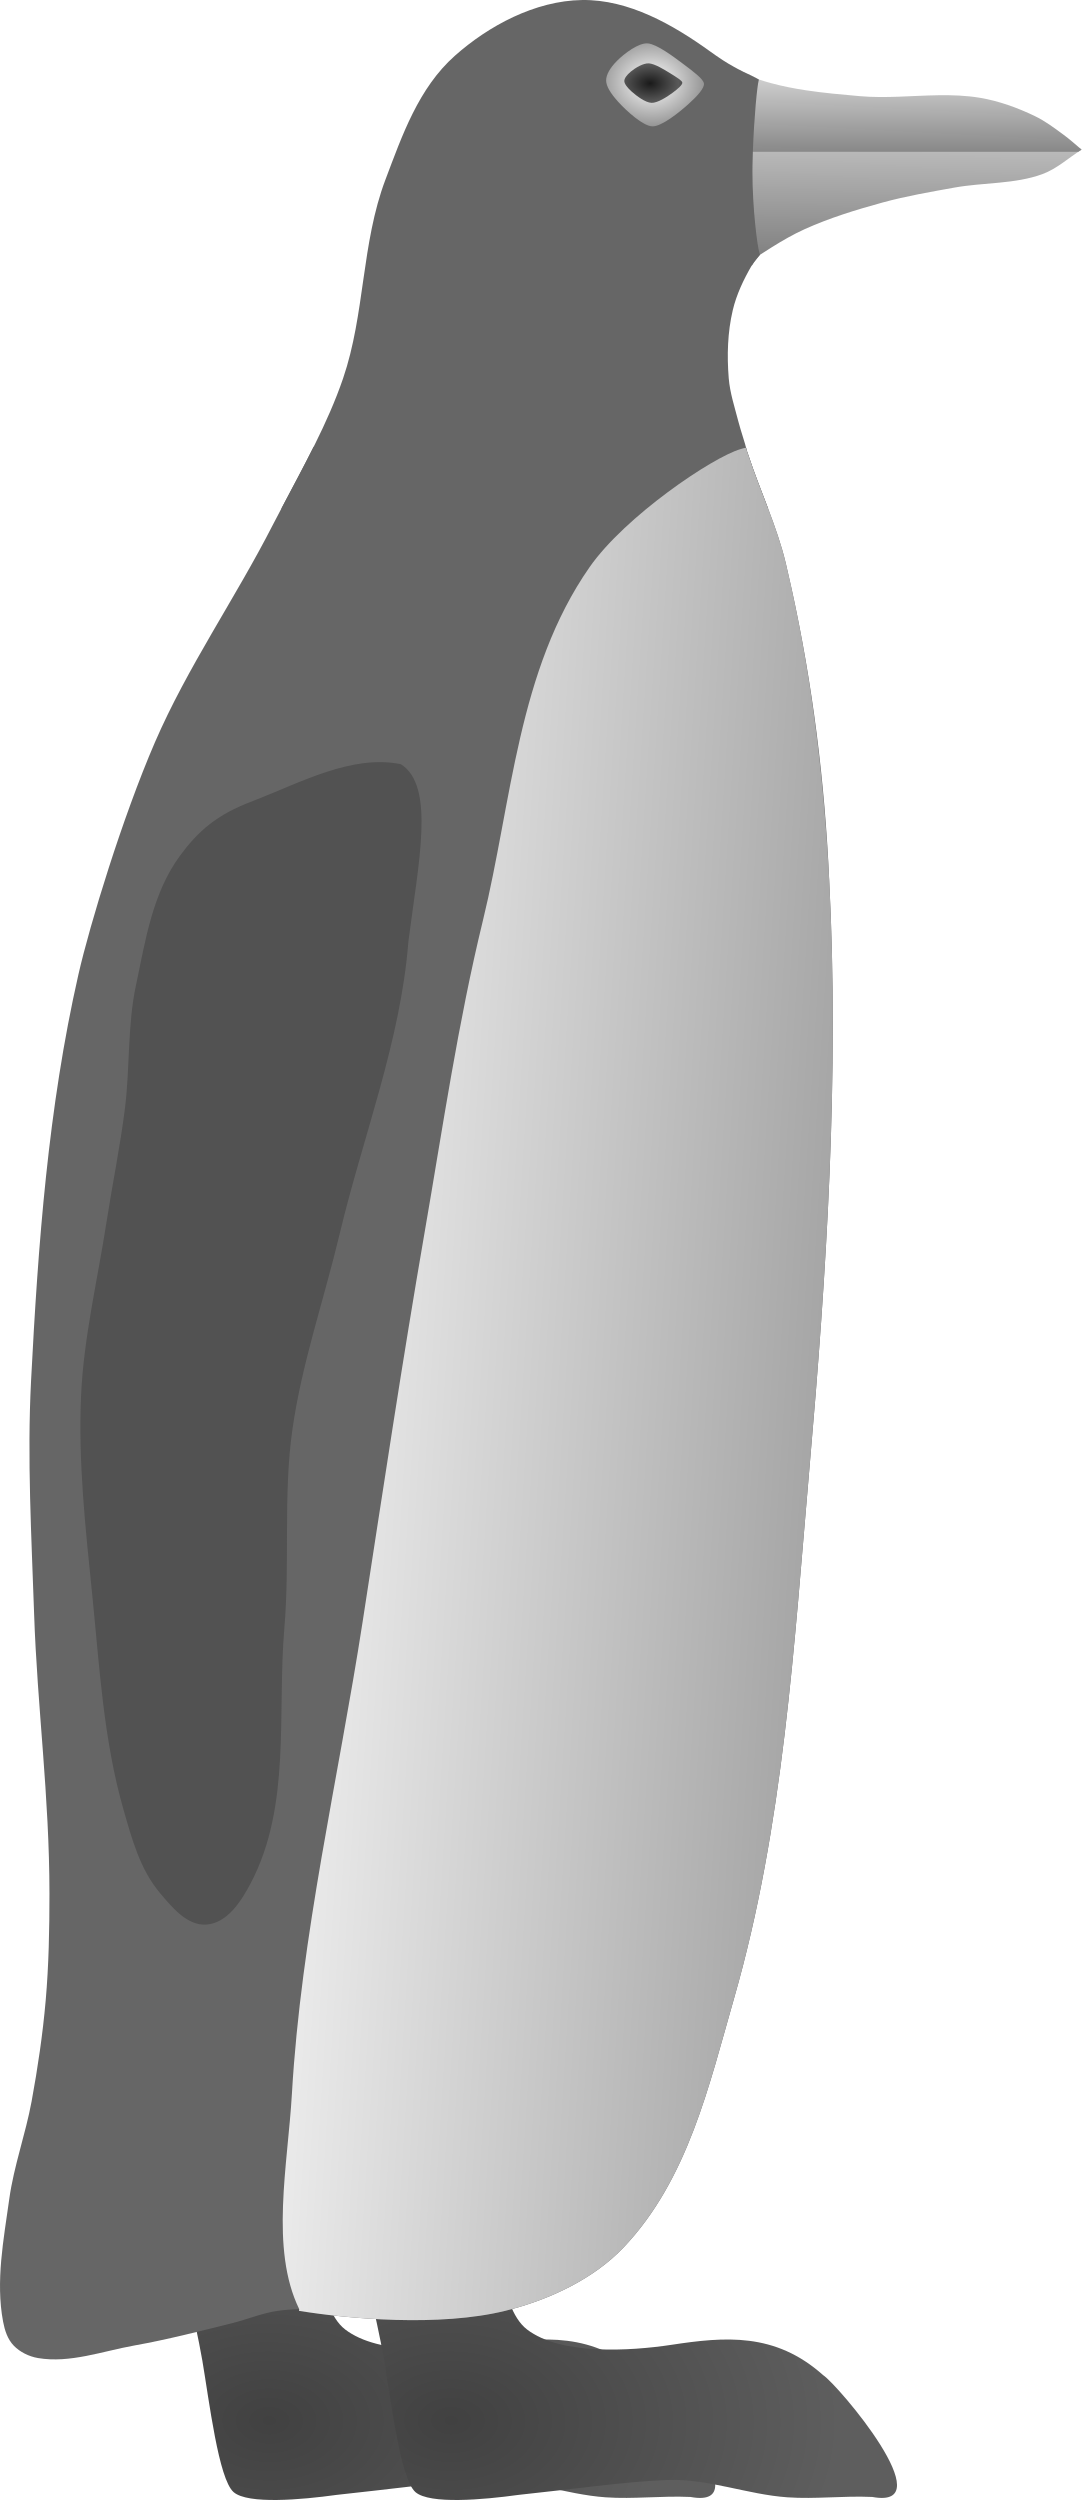
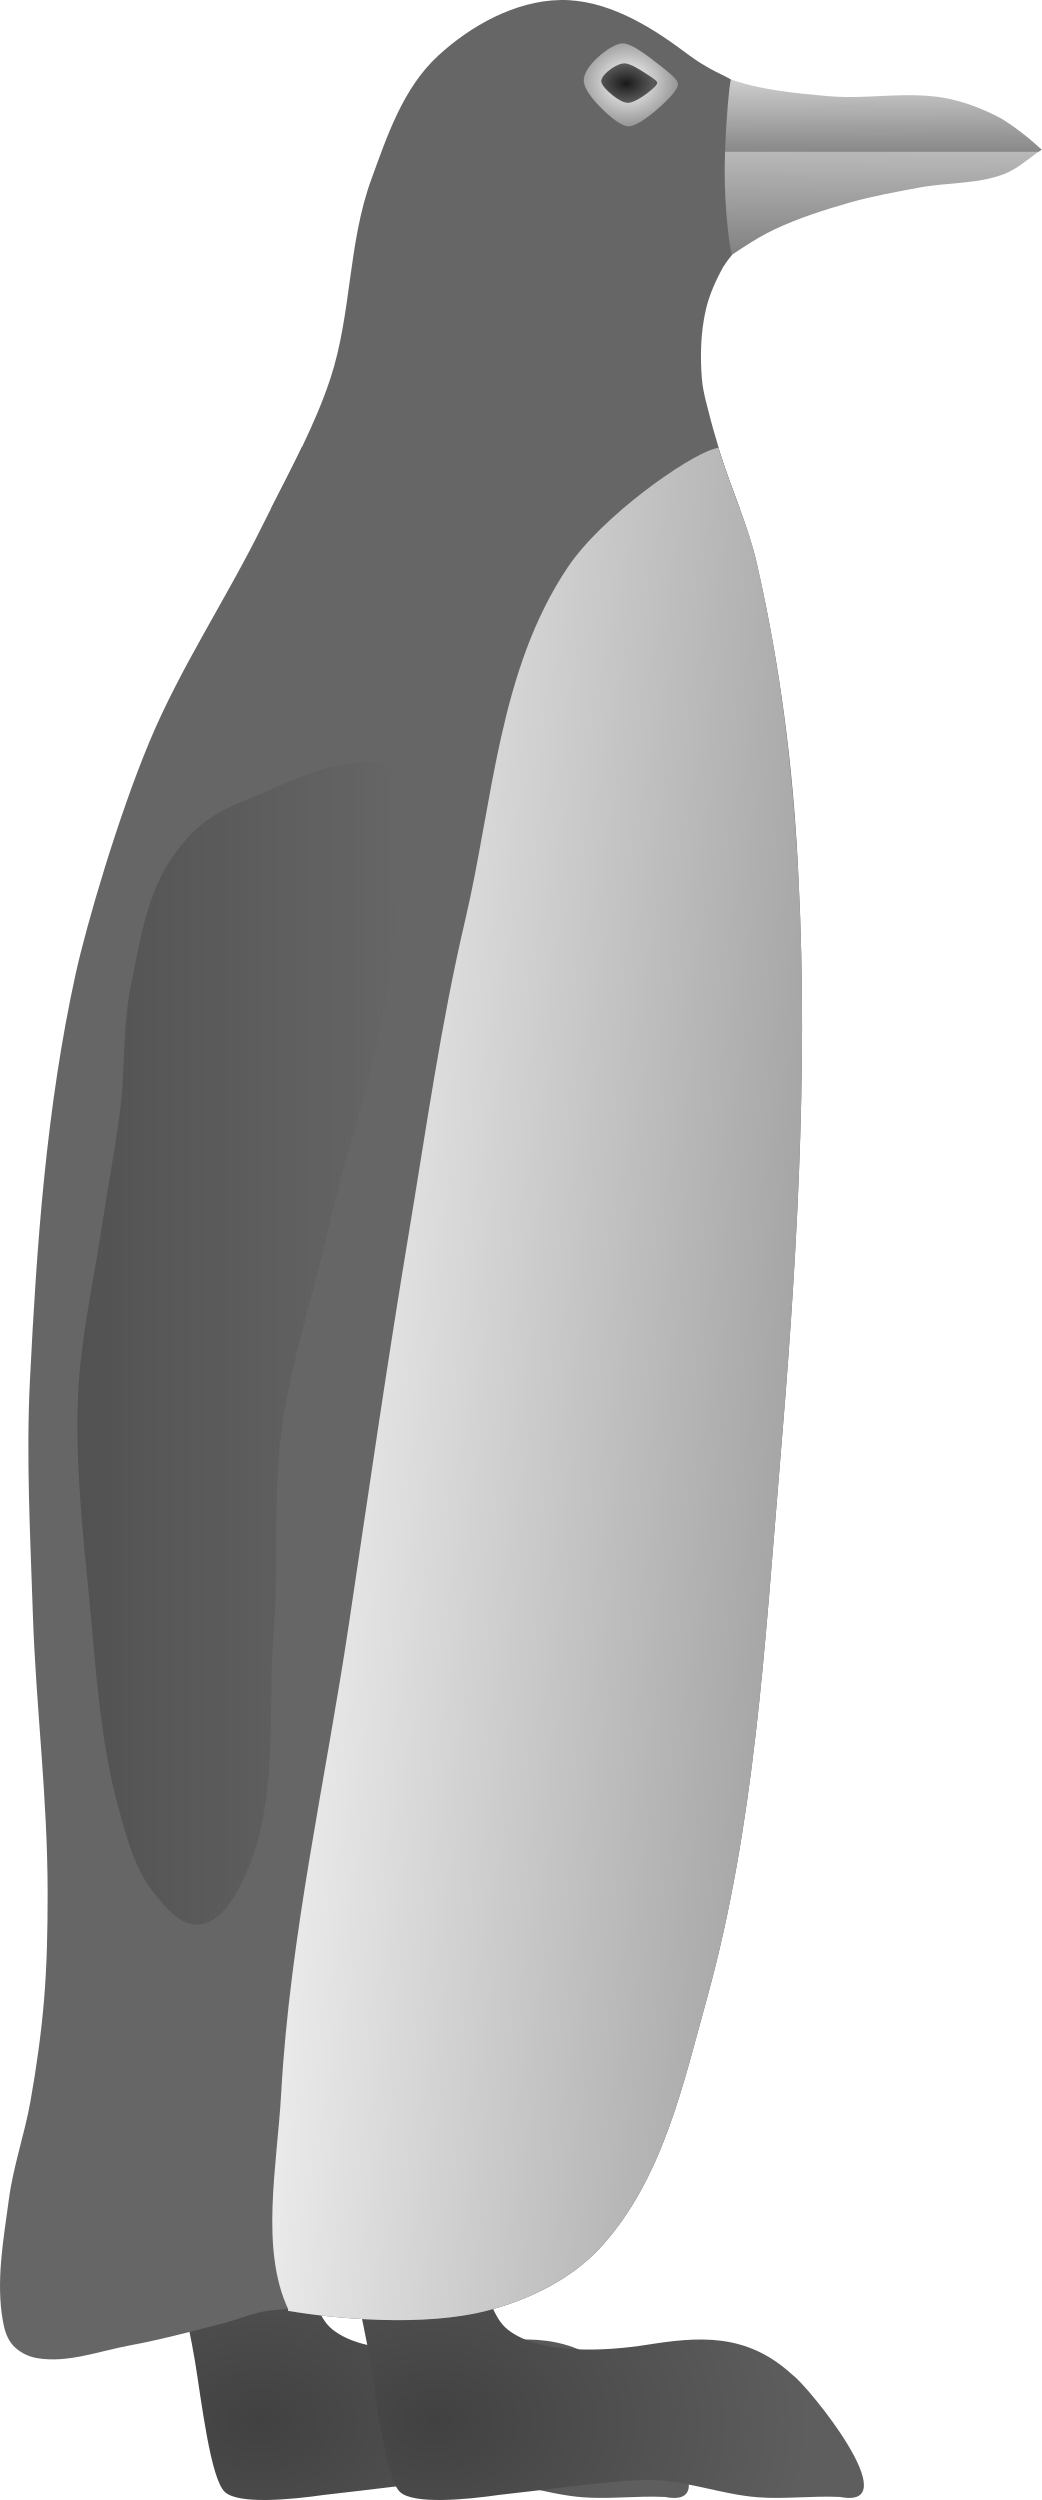
- <svg xmlns="http://www.w3.org/2000/svg" xmlns:xlink="http://www.w3.org/1999/xlink" version="1.2" viewBox="0 0 1200.012 2773.755" width="1200.012" height="2773.755" id="svg33">
+ <svg xmlns="http://www.w3.org/2000/svg" xmlns:xlink="http://www.w3.org/1999/xlink" version="1.2" viewBox="0 0 1889.783 4535.444" width="1889.783" height="4535.444" id="svg33">
  <defs id="defs11">
+     <linearGradient id="linearGradient1104">
+       <stop style="stop-color:#525252;stop-opacity:1;" offset="0" id="stop1100" />
+       <stop style="stop-color:#525252;stop-opacity:0;" offset="1" id="stop1102" />
+     </linearGradient>
    <radialGradient r="28.391" fy="414.263" fx="957.882" cy="414.263" cx="957.882" gradientTransform="matrix(2.455539,0.01583465,-0.005867,1.688055,-2252.757,-411.2994)" gradientUnits="userSpaceOnUse" id="radialGradient1100" xlink:href="#linearGradient1195" />
    <linearGradient id="linearGradient1195">
      <stop style="stop-color:#414141;stop-opacity:1;" offset="0" id="stop1191" />
      <stop style="stop-color:#5e5e5e;stop-opacity:1" offset="1" id="stop1193" />
    </linearGradient>
    <linearGradient y2="74.009" x2="500.797" y1="126.852" x1="500.491" gradientTransform="matrix(0.2925267,0,0,0.2666191,2000.733,161.5768)" gradientUnits="userSpaceOnUse" id="linearGradient1618" xlink:href="#linearGradient1411" />
    <linearGradient id="linearGradient1411">
      <stop style="stop-color:#737373;stop-opacity:1" offset="0" id="stop1407" />
      <stop style="stop-color:#bfbfbf;stop-opacity:1" offset="1" id="stop1409" />
    </linearGradient>
    <linearGradient y2="80.053" x2="505.154" y1="50.551" x1="505.07" gradientTransform="matrix(0.5628786,0,0,0.4828743,27.9578,-142.5808)" gradientUnits="userSpaceOnUse" id="linearGradient1616" xlink:href="#linearGradient1403" />
    <linearGradient id="linearGradient1403">
      <stop style="stop-color:#cccccc;stop-opacity:1" offset="0" id="stop1399" />
      <stop style="stop-color:#808080;stop-opacity:1" offset="1" id="stop1401" />
    </linearGradient>
    <radialGradient xlink:href="#linearGradient1195" id="radialGradient1620" gradientUnits="userSpaceOnUse" gradientTransform="matrix(2.455076,0.01583455,-0.00586588,1.68805,-2219.8,-411.2972)" cx="957.882" cy="414.263" fx="957.882" fy="414.263" r="28.391" />
    <filter style="color-interpolation-filters:sRGB" id="filter975-3-5-5-8-3-3" x="-1.3025163e-05" width="1" y="-8.9519112e-06" height="1">
      <feGaussianBlur stdDeviation="0.001" id="feGaussianBlur977-6-7-8-6-0-2" />
    </filter>
    <linearGradient y2="267.964" x2="2781.636" y1="253.283" x1="2528.007" gradientUnits="userSpaceOnUse" id="linearGradient1614" xlink:href="#linearGradient1211" />
    <linearGradient id="linearGradient1211">
      <stop style="stop-color:#fafafa;stop-opacity:1" offset="0" id="stop1207" />
      <stop style="stop-color:#8c8c8c;stop-opacity:1" offset="1" id="stop1209" />
    </linearGradient>
    <filter height="1" y="-3.1933694e-06" width="1" x="-1.194304e-05" id="filter975-3-5-5" style="color-interpolation-filters:sRGB">
      <feGaussianBlur id="feGaussianBlur977-6-7-8" stdDeviation="0.001" />
    </filter>
    <radialGradient r="4.934" fy="148.413" fx="431.379" cy="148.413" cx="431.379" gradientTransform="matrix(0.9360363,0,0,0.9372107,1335.049,-6.049578)" gradientUnits="userSpaceOnUse" id="radialGradient1610" xlink:href="#linearGradient1358" />
    <linearGradient id="linearGradient1358">
      <stop style="stop-color:#ffffff;stop-opacity:1" offset="0" id="stop1354" />
      <stop style="stop-color:#949494;stop-opacity:1" offset="1" id="stop1356" />
    </linearGradient>
    <radialGradient spreadMethod="reflect" r="2.615" fy="150.466" fx="431.219" cy="150.466" cx="431.219" gradientTransform="matrix(0.9360363,0,0,0.7405205,1335.049,21.75035)" gradientUnits="userSpaceOnUse" id="radialGradient1612" xlink:href="#linearGradient1312" />
    <linearGradient id="linearGradient1312">
      <stop style="stop-color:#1a1a1a;stop-opacity:1" offset="0" id="stop1308" />
      <stop style="stop-color:#595959;stop-opacity:1" offset="1" id="stop1310" />
    </linearGradient>
+     <linearGradient xlink:href="#linearGradient1104" id="linearGradient1106" x1="63.127" y1="110.257" x2="124.127" y2="110.257" gradientUnits="userSpaceOnUse" />
  </defs>
  <style id="style13" />
-   <path d="m 119.015,158.541 c 1.148,11.186 1.783,22.542 4.955,33.402 1.312,4.491 2.618,9.251 5.76,12.923 1.864,2.178 4.31,5.128 7.343,4.909 3.337,-0.24 5.585,-3.758 7.035,-6.49 6.382,-12.019 4.148,-26.425 5.304,-39.72 0.889,-10.224 -0.19,-20.573 1.249,-30.745 1.467,-10.366 5.024,-20.401 7.494,-30.61 3.671,-15.178 9.656,-30.037 10.886,-45.558 1.582,-12.28 4.297,-24.25 -1.187,-27.659 -7.723,-1.562 -15.897,2.869 -23.377,5.717 -5.849,2.135 -8.762,4.773 -11.547,8.487 -4.384,5.847 -5.511,13.294 -7.009,20.231 -1.363,6.314 -0.933,12.845 -1.75,19.236 -0.755,5.912 -1.987,11.767 -2.911,17.66 -1.413,9.012 -3.615,17.967 -4.028,27.062 -0.472,10.39 0.719,20.8 1.782,31.154 z" style="display:inline;mix-blend-mode:normal;fill:#525252;fill-opacity:1;stroke:none;stroke-width:1.536;stroke-linecap:butt;stroke-linejoin:miter;stroke-miterlimit:4;stroke-dasharray:none;stroke-opacity:1;image-rendering:optimizeQuality" id="Flipper_Back" transform="matrix(6.205284,0,0,6.195788,-302.5273,807.3555)" />
-   <path style="display:inline;mix-blend-mode:normal;fill:url(#radialGradient1100);fill-opacity:1;stroke:none;stroke-width:4.104;stroke-linecap:butt;stroke-linejoin:miter;stroke-miterlimit:4;stroke-dasharray:none;stroke-opacity:1;image-rendering:optimizeQuality" d="m 84.92,292.346 c 1.24,7.271 2.914,21.29 5.605,23.622 2.558,2.219 12.136,1.362 18.377,0.499 9.294,-0.969 19.316,-2.406 26.683,-2.675 7.265,-0.265 14.266,2.601 21.465,3.105 5.047,0.353 9.914,-0.303 15.171,-0.064 12.836,2.377 -6.123,-20.077 -8.812,-21.827 -8.597,-7.693 -17.594,-6.86 -27.101,-5.418 -7.387,1.121 -19.816,1.892 -25.829,-2.742 -2.769,-2.134 -3.833,-6.682 -4.867,-10.781 -3.707,-14.702 6.335,-34.033 2.326,-46.525 -3.494,-9.282 -7.844,-8.394 -13.521,-7.457 -8.386,1.384 -13.049,5.052 -15.991,11.408 -4.107,8.874 0,20.147 1.02,30.111 1.08,9.728 4.137,20.911 5.473,28.745 z" id="Foot_Back" transform="matrix(6.205284,0,0,6.195788,-302.5273,807.3555)" />
-   <path id="Beak_Lower" style="display:inline;mix-blend-mode:normal;fill:url(#linearGradient1618);fill-opacity:1;stroke:none;stroke-width:0.987;stroke-linecap:butt;stroke-linejoin:miter;stroke-miterlimit:4;stroke-dasharray:none;stroke-opacity:1;image-rendering:optimizeQuality" d="m 2125.003,182.083 c -0.317,2.099 0.436,5.086 1.81,7.268 1.501,2.383 3.742,4.244 6.136,4.335 0.168,-0.326 0.519,-0.784 0.642,-0.948 0.041,-0.053 0.067,-0.091 0.089,-0.119 0,-0.002 0.01,-0.007 0.014,-0.01 0.334,-0.241 0.677,-0.488 1.028,-0.732 0.921,-0.642 1.898,-1.273 2.904,-1.779 2.207,-1.11 4.562,-1.919 6.924,-2.639 2.077,-0.633 4.217,-1.041 6.346,-1.469 2.593,-0.521 5.372,-0.334 7.822,-1.336 1.301,-0.532 2.353,-1.642 3.473,-2.416 l -0.16,-0.154 h -28.93 -0.059 v -5.3e-4 -5.4e-4 l -8.025,6e-5 z" transform="matrix(12.50678,0,0,11.2212,-25842.024,-1878.873)" />
-   <path id="Beak_Upper" style="display:inline;opacity:1;mix-blend-mode:normal;fill:url(#linearGradient1616);fill-opacity:1;stroke:none;stroke-width:1.843;stroke-linecap:butt;stroke-linejoin:miter;stroke-miterlimit:4;stroke-dasharray:none;stroke-opacity:1;image-rendering:optimizeQuality" d="m 267.188,-105.435 h 0.026 l 16.176,-9.6e-4 v 0 h 0.083 l 58.06,9.4e-4 0.6,-0.396 c -1.07,-0.916 -2.117,-1.853 -3.258,-2.693 -1.629,-1.198 -3.259,-2.433 -5.115,-3.324 -3.067,-1.473 -6.362,-2.685 -9.78,-3.261 -2.468,-0.416 -4.97,-0.5 -7.486,-0.461 -4.681,0.073 -9.41,0.573 -14.058,0.161 -3.171,-0.281 -6.371,-0.561 -9.524,-1.037 -2.145,-0.323 -4.267,-0.736 -6.343,-1.302 -0.687,-0.187 -1.37,-0.391 -2.046,-0.614 -0.02,-0.005 -0.034,-0.009 -0.05,-0.015 -0.149,-0.042 -0.264,-0.145 -0.39,-0.213 -1.267,-0.682 -2.154,-1.002 -3.188,-1.569 -3.423,0.675 -9.95,5.096 -13.713,14.723 z" transform="matrix(6.205284,0,0,6.195788,-923.0557,821.7038)" />
-   <path id="Foot_Front" d="m 117.436,292.346 c 1.23,7.271 2.915,21.29 5.604,23.622 2.559,2.219 12.134,1.362 18.374,0.499 9.292,-0.969 19.313,-2.406 26.678,-2.675 7.265,-0.265 14.265,2.601 21.462,3.105 5.047,0.353 9.913,-0.303 15.168,-0.065 12.835,2.377 -6.123,-20.077 -8.81,-21.827 -8.597,-7.693 -17.59,-6.86 -27.094,-5.418 -7.386,1.121 -19.814,1.892 -25.824,-2.742 -2.769,-2.134 -3.834,-6.682 -4.867,-10.781 -3.705,-14.702 6.334,-34.033 2.327,-46.525 -3.495,-9.282 -7.844,-8.394 -13.518,-7.457 -8.383,1.384 -13.047,5.052 -15.988,11.408 -4.106,8.874 -0.088,20.147 1.018,30.111 1.082,9.728 4.135,20.911 5.472,28.745 z" style="display:inline;mix-blend-mode:normal;fill:url(#radialGradient1620);fill-opacity:1;stroke:none;stroke-width:4.103;stroke-linecap:butt;stroke-linejoin:miter;stroke-miterlimit:4;stroke-dasharray:none;stroke-opacity:1;image-rendering:optimizeQuality" transform="matrix(6.205284,0,0,6.195788,-302.5273,807.3555)" />
-   <path id="Head_Base" style="display:inline;mix-blend-mode:normal;fill:#666666;fill-opacity:1;stroke:none;stroke-width:3.551;stroke-linecap:butt;stroke-linejoin:miter;stroke-miterlimit:4;stroke-dasharray:none;stroke-opacity:1;filter:url(#filter975-3-5-5-8-3-3);image-rendering:optimizeQuality" d="m 1153.939,17.828 c -15.899,0.265 -31.584,9.662 -42.928,20.805 -12.338,12.119 -17.858,29.915 -23.459,46.277 -8.174,23.88 -6.878,50.237 -14.332,74.352 -5.208,16.846 -13.252,32.661 -20.83,48.613 0,0 54.796,49.133 82.193,49.133 27.398,0 82.193,-49.133 82.193,-49.133 -2.3,-6.72 -4.737,-13.428 -6.746,-20.209 -0.289,-0.914 -0.534,-1.622 -0.679,-2.43 -0.105,-0.905 -1.846,-6.581 -2.619,-9.908 -1.247,-5.365 -2.858,-10.706 -3.256,-16.199 -0.612,-8.459 -0.399,-17.112 1.371,-25.406 1.244,-5.833 3.64,-11.424 6.412,-16.705 0.757,-1.443 2.731,-3.971 2.762,-4.037 0,0 -0.041,-0.164 -0.117,-0.412 -0.761,-2.49 -2.418,-16.821 -2.418,-30.373 0,-0.798 0.01,-1.593 0.018,-2.383 0.027,-1.745 0.068,-3.507 0.123,-5.258 0.398,-12.677 1.458,-24.836 2.004,-26.799 0.035,-0.147 0.048,-0.163 0.023,-0.205 -0.251,-0.156 -0.494,-0.304 -0.731,-0.445 -2.375,-1.424 -4.039,-2.092 -5.979,-3.275 -2.71,-1.653 -4.261,-2.539 -7.891,-5.336 -0.579,-0.446 -1.19,-0.926 -1.842,-1.445 -12.512,-9.974 -27.493,-19.484 -43.273,-19.221 z" transform="matrix(3.285077,0,0,2.968944,-3144.996,-52.90853)" />
-   <g id="Eye" style="display:inline" transform="matrix(6.205284,0,0,6.195788,318.0009,807.3555)">
+   <path d="m 119.015,158.541 c 1.148,11.186 1.783,22.542 4.955,33.402 1.312,4.491 2.618,9.251 5.76,12.923 1.864,2.178 4.31,5.128 7.343,4.909 3.337,-0.24 5.585,-3.758 7.035,-6.49 6.382,-12.019 4.148,-26.425 5.304,-39.72 0.889,-10.224 -0.19,-20.573 1.249,-30.745 1.467,-10.366 5.024,-20.401 7.494,-30.61 3.671,-15.178 9.656,-30.037 10.886,-45.558 1.582,-12.28 4.297,-24.25 -1.187,-27.659 -7.723,-1.562 -15.897,2.869 -23.377,5.717 -5.849,2.135 -8.762,4.773 -11.547,8.487 -4.384,5.847 -5.511,13.294 -7.009,20.231 -1.363,6.314 -0.933,12.845 -1.75,19.236 -0.755,5.912 -1.987,11.767 -2.911,17.66 -1.413,9.012 -3.615,17.967 -4.028,27.062 -0.472,10.39 0.719,20.8 1.782,31.154 z" style="display:inline;mix-blend-mode:normal;fill:#525252;fill-opacity:1;stroke:none;stroke-width:1.536;stroke-linecap:butt;stroke-linejoin:miter;stroke-miterlimit:4;stroke-dasharray:none;stroke-opacity:1;image-rendering:optimizeQuality" id="Flipper_Back" transform="matrix(9.772092,0,0,10.1309,-476.4204,1320.129)" />
+   <path style="display:inline;mix-blend-mode:normal;fill:url(#radialGradient1100);fill-opacity:1;stroke:none;stroke-width:4.104;stroke-linecap:butt;stroke-linejoin:miter;stroke-miterlimit:4;stroke-dasharray:none;stroke-opacity:1;image-rendering:optimizeQuality" d="m 84.92,292.346 c 1.24,7.271 2.914,21.29 5.605,23.622 2.558,2.219 12.136,1.362 18.377,0.499 9.294,-0.969 19.316,-2.406 26.683,-2.675 7.265,-0.265 14.266,2.601 21.465,3.105 5.047,0.353 9.914,-0.303 15.171,-0.064 12.836,2.377 -6.123,-20.077 -8.812,-21.827 -8.597,-7.693 -17.594,-6.86 -27.101,-5.418 -7.387,1.121 -19.816,1.892 -25.829,-2.742 -2.769,-2.134 -3.833,-6.682 -4.867,-10.781 -3.707,-14.702 6.335,-34.033 2.326,-46.525 -3.494,-9.282 -7.844,-8.394 -13.521,-7.457 -8.386,1.384 -13.049,5.052 -15.991,11.408 -4.107,8.874 0,20.147 1.02,30.111 1.08,9.728 4.137,20.911 5.473,28.745 z" id="Foot_Back" transform="matrix(9.772092,0,0,10.1309,-476.4204,1320.129)" />
+   <path id="Beak_Lower" style="display:inline;mix-blend-mode:normal;fill:url(#linearGradient1618);fill-opacity:1;stroke:none;stroke-width:0.987;stroke-linecap:butt;stroke-linejoin:miter;stroke-miterlimit:4;stroke-dasharray:none;stroke-opacity:1;image-rendering:optimizeQuality" d="m 2125.003,182.083 c -0.317,2.099 0.436,5.086 1.81,7.268 1.501,2.383 3.742,4.244 6.136,4.335 0.168,-0.326 0.519,-0.784 0.642,-0.948 0.041,-0.053 0.067,-0.091 0.089,-0.119 0,-0.002 0.01,-0.007 0.014,-0.01 0.334,-0.241 0.677,-0.488 1.028,-0.732 0.921,-0.642 1.898,-1.273 2.904,-1.779 2.207,-1.11 4.562,-1.919 6.924,-2.639 2.077,-0.633 4.217,-1.041 6.346,-1.469 2.593,-0.521 5.372,-0.334 7.822,-1.336 1.301,-0.532 2.353,-1.642 3.473,-2.416 l -0.16,-0.154 h -28.93 -0.059 v -5.3e-4 -5.4e-4 l -8.025,6e-5 z" transform="matrix(19.6957,0,0,18.3481,-40696.063,-3072.197)" />
+   <path id="Beak_Upper" style="display:inline;opacity:1;mix-blend-mode:normal;fill:url(#linearGradient1616);fill-opacity:1;stroke:none;stroke-width:1.843;stroke-linecap:butt;stroke-linejoin:miter;stroke-miterlimit:4;stroke-dasharray:none;stroke-opacity:1;image-rendering:optimizeQuality" d="m 267.188,-105.435 h 0.026 l 16.176,-9.6e-4 v 0 h 0.083 l 58.06,9.4e-4 0.6,-0.396 c -1.07,-0.916 -2.117,-1.853 -3.258,-2.693 -1.629,-1.198 -3.259,-2.433 -5.115,-3.324 -3.067,-1.473 -6.362,-2.685 -9.78,-3.261 -2.468,-0.416 -4.97,-0.5 -7.486,-0.461 -4.681,0.073 -9.41,0.573 -14.058,0.161 -3.171,-0.281 -6.371,-0.561 -9.524,-1.037 -2.145,-0.323 -4.267,-0.736 -6.343,-1.302 -0.687,-0.187 -1.37,-0.391 -2.046,-0.614 -0.02,-0.005 -0.034,-0.009 -0.05,-0.015 -0.149,-0.042 -0.264,-0.145 -0.39,-0.213 -1.267,-0.682 -2.154,-1.002 -3.188,-1.569 -3.423,0.675 -9.95,5.096 -13.713,14.723 z" transform="matrix(9.772092,0,0,10.1309,-1453.63,1343.591)" />
+   <path id="Foot_Front" d="m 117.436,292.346 c 1.23,7.271 2.915,21.29 5.604,23.622 2.559,2.219 12.134,1.362 18.374,0.499 9.292,-0.969 19.313,-2.406 26.678,-2.675 7.265,-0.265 14.265,2.601 21.462,3.105 5.047,0.353 9.913,-0.303 15.168,-0.065 12.835,2.377 -6.123,-20.077 -8.81,-21.827 -8.597,-7.693 -17.59,-6.86 -27.094,-5.418 -7.386,1.121 -19.814,1.892 -25.824,-2.742 -2.769,-2.134 -3.834,-6.682 -4.867,-10.781 -3.705,-14.702 6.334,-34.033 2.327,-46.525 -3.495,-9.282 -7.844,-8.394 -13.518,-7.457 -8.383,1.384 -13.047,5.052 -15.988,11.408 -4.106,8.874 -0.088,20.147 1.018,30.111 1.082,9.728 4.135,20.911 5.472,28.745 z" style="display:inline;mix-blend-mode:normal;fill:url(#radialGradient1620);fill-opacity:1;stroke:none;stroke-width:4.103;stroke-linecap:butt;stroke-linejoin:miter;stroke-miterlimit:4;stroke-dasharray:none;stroke-opacity:1;image-rendering:optimizeQuality" transform="matrix(9.772092,0,0,10.1309,-476.4204,1320.129)" />
+   <path id="Head_Base" style="display:inline;mix-blend-mode:normal;fill:#666666;fill-opacity:1;stroke:none;stroke-width:3.551;stroke-linecap:butt;stroke-linejoin:miter;stroke-miterlimit:4;stroke-dasharray:none;stroke-opacity:1;filter:url(#filter975-3-5-5-8-3-3);image-rendering:optimizeQuality" d="m 1153.939,17.828 c -15.899,0.265 -31.584,9.662 -42.928,20.805 -12.338,12.119 -17.858,29.915 -23.459,46.277 -8.174,23.88 -6.878,50.237 -14.332,74.352 -5.208,16.846 -13.252,32.661 -20.83,48.613 0,0 54.796,49.133 82.193,49.133 27.398,0 82.193,-49.133 82.193,-49.133 -2.3,-6.72 -4.737,-13.428 -6.746,-20.209 -0.289,-0.914 -0.534,-1.622 -0.679,-2.43 -0.105,-0.905 -1.846,-6.581 -2.619,-9.908 -1.247,-5.365 -2.858,-10.706 -3.256,-16.199 -0.612,-8.459 -0.399,-17.112 1.371,-25.406 1.244,-5.833 3.64,-11.424 6.412,-16.705 0.757,-1.443 2.731,-3.971 2.762,-4.037 0,0 -0.041,-0.164 -0.117,-0.412 -0.761,-2.49 -2.418,-16.821 -2.418,-30.373 0,-0.798 0.01,-1.593 0.018,-2.383 0.027,-1.745 0.068,-3.507 0.123,-5.258 0.398,-12.677 1.458,-24.836 2.004,-26.799 0.035,-0.147 0.048,-0.163 0.023,-0.205 -0.251,-0.156 -0.494,-0.304 -0.731,-0.445 -2.375,-1.424 -4.039,-2.092 -5.979,-3.275 -2.71,-1.653 -4.261,-2.539 -7.891,-5.336 -0.579,-0.446 -1.19,-0.926 -1.842,-1.445 -12.512,-9.974 -27.493,-19.484 -43.273,-19.221 z" transform="matrix(5.173345,0,0,4.854601,-4952.745,-86.51219)" />
+   <g id="Front_Eye" style="display:inline" transform="matrix(9.772092,0,0,10.1309,500.7884,1320.129)">
    <path id="Eye_Base" d="m 1738.492,129.049 c -0.796,-0.09 -2.056,1.06 -2.675,1.804 -0.619,0.744 -0.94,1.451 -0.938,2.021 0,0.571 0.359,1.31 1.063,2.232 0.704,0.921 2.168,2.521 2.966,2.509 0.798,-0.011 2.259,-1.403 3.073,-2.274 0.814,-0.871 1.418,-1.684 1.367,-2.149 -0.051,-0.465 -0.876,-1.199 -1.773,-2.002 -0.898,-0.803 -2.288,-2.051 -3.083,-2.141 z" style="display:inline;fill:url(#radialGradient1610);fill-opacity:1;stroke:none;stroke-width:1.084;stroke-linecap:round;stroke-linejoin:round;stroke-miterlimit:4;stroke-dasharray:none;stroke-opacity:1;image-rendering:optimizeQuality" transform="matrix(2.065372,0,0,1.734839,-3526.043,-346.4167)" />
    <path style="display:inline;fill:url(#radialGradient1612);fill-opacity:1;stroke:none;stroke-width:0.656;stroke-linecap:butt;stroke-linejoin:round;stroke-miterlimit:4;stroke-dasharray:none;stroke-opacity:1" d="m 1738.593,131.114 c -0.508,-0.044 -1.209,0.481 -1.579,0.849 -0.37,0.368 -0.559,0.709 -0.562,0.97 -0,0.261 0.225,0.649 0.638,1.091 0.413,0.443 1.195,1.145 1.723,1.163 0.527,0.018 1.353,-0.628 1.835,-1.051 0.482,-0.423 0.857,-0.838 0.827,-1.046 -0.03,-0.209 -0.535,-0.578 -1.063,-0.967 -0.529,-0.389 -1.31,-0.965 -1.818,-1.009 z" id="Eye_Cornea" transform="matrix(2.065372,0,0,1.734839,-3526.043,-346.4167)" />
  </g>
-   <g id="Torso" style="display:inline" transform="matrix(6.205284,0,0,6.195788,-302.5254,821.7044)">
-     <path id="Torso_Base" style="display:inline;opacity:1;mix-blend-mode:normal;fill:#666666;fill-opacity:1;stroke:none;stroke-width:3.551;stroke-linecap:butt;stroke-linejoin:miter;stroke-miterlimit:4;stroke-dasharray:none;stroke-opacity:1;filter:url(#filter975-3-5-5-8-3-3);image-rendering:optimizeQuality" d="M 1020.283,184.82 H 874.307 c -3.493,7.738 -7.229,15.383 -10.873,23.055 h -0.002 c -0.991,2.086 -2,4.17 -2.967,6.264 -12.606,27.308 -28.762,52.999 -39.717,81.023 -10.982,28.094 -22.023,68.171 -25.846,86.754 -10.254,49.853 -13.639,101.024 -16.01,151.875 -1.354,29.052 0.142,58.175 1.033,87.244 1.07,34.882 5.173,68.009 5.18,104.566 0,13.272 -0.23,26.566 -1.273,39.797 -0.996,12.621 -2.678,25.195 -4.754,37.684 -2.036,12.252 -6,24.163 -7.545,36.486 -1.903,15.186 -4.654,30.779 -2.086,45.867 0.541,3.181 1.488,6.554 3.615,8.98 2.065,2.356 5.105,4.042 8.184,4.619 10.772,2.018 21.79,-2.57 32.541,-4.699 11.168,-2.211 22.138,-5.341 33.113,-8.369 5.133,-1.416 10.044,-3.753 15.305,-4.58 2.402,-0.378 4.812,-0.562 7.24,-0.602 0.04,0.217 -0.187,0.579 0.014,0.615 16.143,2.918 47.338,6.114 69.754,-0.064 14.919,-4.112 29.837,-11.985 39.893,-23.748 21.682,-25.364 28.813,-60.638 37.205,-92.934 16.805,-64.669 20.255,-132.212 25.523,-198.82 5.764,-72.868 10.024,-146.17 6.621,-219.186 -0.01,-0.108 -0.011,-0.216 -0.016,-0.324 -1.472,-36.426 -5.579,-72.887 -12.713,-108.645 -0.63,-3.17 -1.277,-6.334 -1.959,-9.492 -1.477,-6.841 -3.646,-13.582 -5.949,-20.311 0,0 0,-0.002 0,-0.002 -2.3,-6.72 -4.736,-13.428 -6.746,-20.209 -0.289,-0.914 -0.535,-1.622 -0.68,-2.43 0,-0.038 -0.099,-0.362 -0.109,-0.416 z" transform="matrix(0.5294,0,0,0.4791874,-358.0385,-141.1626)" />
+   <g id="Torso" style="display:inline" transform="matrix(9.772092,0,0,10.1309,-476.4174,1343.592)">
+     <path id="Torso_Back" style="display:inline;opacity:1;mix-blend-mode:normal;fill:#666666;fill-opacity:1;stroke:none;stroke-width:3.551;stroke-linecap:butt;stroke-linejoin:miter;stroke-miterlimit:4;stroke-dasharray:none;stroke-opacity:1;filter:url(#filter975-3-5-5-8-3-3);image-rendering:optimizeQuality" d="M 1020.283,184.82 H 874.307 c -3.493,7.738 -7.229,15.383 -10.873,23.055 h -0.002 c -0.991,2.086 -2,4.17 -2.967,6.264 -12.606,27.308 -28.762,52.999 -39.717,81.023 -10.982,28.094 -22.023,68.171 -25.846,86.754 -10.254,49.853 -13.639,101.024 -16.01,151.875 -1.354,29.052 0.142,58.175 1.033,87.244 1.07,34.882 5.173,68.009 5.18,104.566 0,13.272 -0.23,26.566 -1.273,39.797 -0.996,12.621 -2.678,25.195 -4.754,37.684 -2.036,12.252 -6,24.163 -7.545,36.486 -1.903,15.186 -4.654,30.779 -2.086,45.867 0.541,3.181 1.488,6.554 3.615,8.98 2.065,2.356 5.105,4.042 8.184,4.619 10.772,2.018 21.79,-2.57 32.541,-4.699 11.168,-2.211 22.138,-5.341 33.113,-8.369 5.133,-1.416 10.044,-3.753 15.305,-4.58 2.402,-0.378 4.812,-0.562 7.24,-0.602 0.04,0.217 -0.187,0.579 0.014,0.615 16.143,2.918 47.338,6.114 69.754,-0.064 14.919,-4.112 29.837,-11.985 39.893,-23.748 21.682,-25.364 28.813,-60.638 37.205,-92.934 16.805,-64.669 20.255,-132.212 25.523,-198.82 5.764,-72.868 10.024,-146.17 6.621,-219.186 -0.01,-0.108 -0.011,-0.216 -0.016,-0.324 -1.472,-36.426 -5.579,-72.887 -12.713,-108.645 -0.63,-3.17 -1.277,-6.334 -1.959,-9.492 -1.477,-6.841 -3.646,-13.582 -5.949,-20.311 0,0 0,-0.002 0,-0.002 -2.3,-6.72 -4.736,-13.428 -6.746,-20.209 -0.289,-0.914 -0.535,-1.622 -0.68,-2.43 0,-0.038 -0.099,-0.362 -0.109,-0.416 z" transform="matrix(0.5294,0,0,0.4791874,-358.0385,-141.1626)" />
    <path id="Torso_Belly" style="display:inline;mix-blend-mode:normal;fill:url(#linearGradient1614);fill-opacity:1;stroke:none;stroke-width:2.832;stroke-linecap:butt;stroke-linejoin:miter;stroke-miterlimit:4;stroke-dasharray:none;stroke-opacity:1;filter:url(#filter975-3-5-5);image-rendering:optimizeQuality" d="m 2681.124,197.839 c -9.087,2.896 -37.645,24.071 -49.2,42.302 -23.43,36.968 -25.26,83.765 -34.725,126.421 -8.159,36.772 -13.099,74.18 -18.96,111.381 -7.332,46.54 -13.707,93.224 -20.268,139.877 -7.914,56.275 -20.053,112.177 -23.036,168.92 -1.351,25.689 -7.187,55.523 2.353,77.137 0.129,0.185 -0.192,0.626 0.024,0.665 15.578,2.796 45.682,5.859 67.314,-0.061 14.397,-3.94 28.791,-11.485 38.495,-22.757 20.923,-24.305 27.804,-58.108 35.903,-89.055 16.217,-61.97 19.547,-126.692 24.631,-190.521 5.562,-69.827 9.672,-140.07 6.388,-210.038 -1.788,-38.091 -6.072,-76.255 -14.172,-113.518 -2.849,-13.104 -8.369,-25.825 -12.25,-38.83 -0.279,-0.876 -0.515,-1.554 -0.656,-2.328 -0.028,-0.204 -1.01,0.122 -1.841,0.405 z" transform="matrix(0.5486034,0,0,0.5000569,-1289.725,-151.1277)" />
  </g>
-   <path id="Flipper_Front" style="display:inline;mix-blend-mode:normal;fill:#525252;fill-opacity:1;stroke:none;stroke-width:1.75;stroke-linecap:butt;stroke-linejoin:miter;stroke-miterlimit:4;stroke-dasharray:none;stroke-opacity:1;image-rendering:optimizeQuality" d="m 65.26,155.444 c 1.296,12.855 2.01,25.9 5.598,38.394 1.481,5.155 2.937,10.62 6.506,14.855 2.098,2.489 4.847,5.892 8.295,5.643 3.804,-0.274 6.312,-4.338 7.947,-7.459 7.253,-13.848 4.686,-30.375 5.992,-45.655 1.004,-11.752 -0.216,-23.644 1.411,-35.339 1.657,-11.909 5.676,-23.45 8.465,-35.184 4.147,-17.446 10.909,-34.525 12.297,-52.366 1.787,-14.115 4.854,-27.873 -1.341,-31.792 -8.724,-1.795 -17.958,3.298 -26.407,6.572 -6.607,2.454 -9.907,5.512 -13.043,9.755 -4.983,6.742 -6.227,15.288 -7.918,23.254 -1.541,7.261 -1.054,14.764 -1.977,22.11 -0.853,6.795 -2.244,13.526 -3.288,20.299 -1.597,10.359 -4.083,20.655 -4.55,31.106 -0.533,11.942 0.812,23.907 2.013,35.809 z" transform="matrix(6.205284,0,0,6.195788,-302.5273,807.3555)" />
+   <path id="Flipper_Front" style="display:inline;mix-blend-mode:normal;fill:url(#linearGradient1106);fill-opacity:1;stroke:none;stroke-width:1.75;stroke-linecap:butt;stroke-linejoin:miter;stroke-miterlimit:4;stroke-dasharray:none;stroke-opacity:1;image-rendering:optimizeQuality" d="m 65.26,155.444 c 1.296,12.855 2.01,25.9 5.598,38.394 1.481,5.155 2.937,10.62 6.506,14.855 2.098,2.489 4.847,5.892 8.295,5.643 3.804,-0.274 6.312,-4.338 7.947,-7.459 7.253,-13.848 4.686,-30.375 5.992,-45.655 1.004,-11.752 -0.216,-23.644 1.411,-35.339 1.657,-11.909 5.676,-23.45 8.465,-35.184 4.147,-17.446 10.909,-34.525 12.297,-52.366 1.787,-14.115 4.854,-27.873 -1.341,-31.792 -8.724,-1.795 -17.958,3.298 -26.407,6.572 -6.607,2.454 -9.907,5.512 -13.043,9.755 -4.983,6.742 -6.227,15.288 -7.918,23.254 -1.541,7.261 -1.054,14.764 -1.977,22.11 -0.853,6.795 -2.244,13.526 -3.288,20.299 -1.597,10.359 -4.083,20.655 -4.55,31.106 -0.533,11.942 0.812,23.907 2.013,35.809 z" transform="matrix(9.772092,0,0,10.1309,-476.4204,1320.129)" />
</svg>
